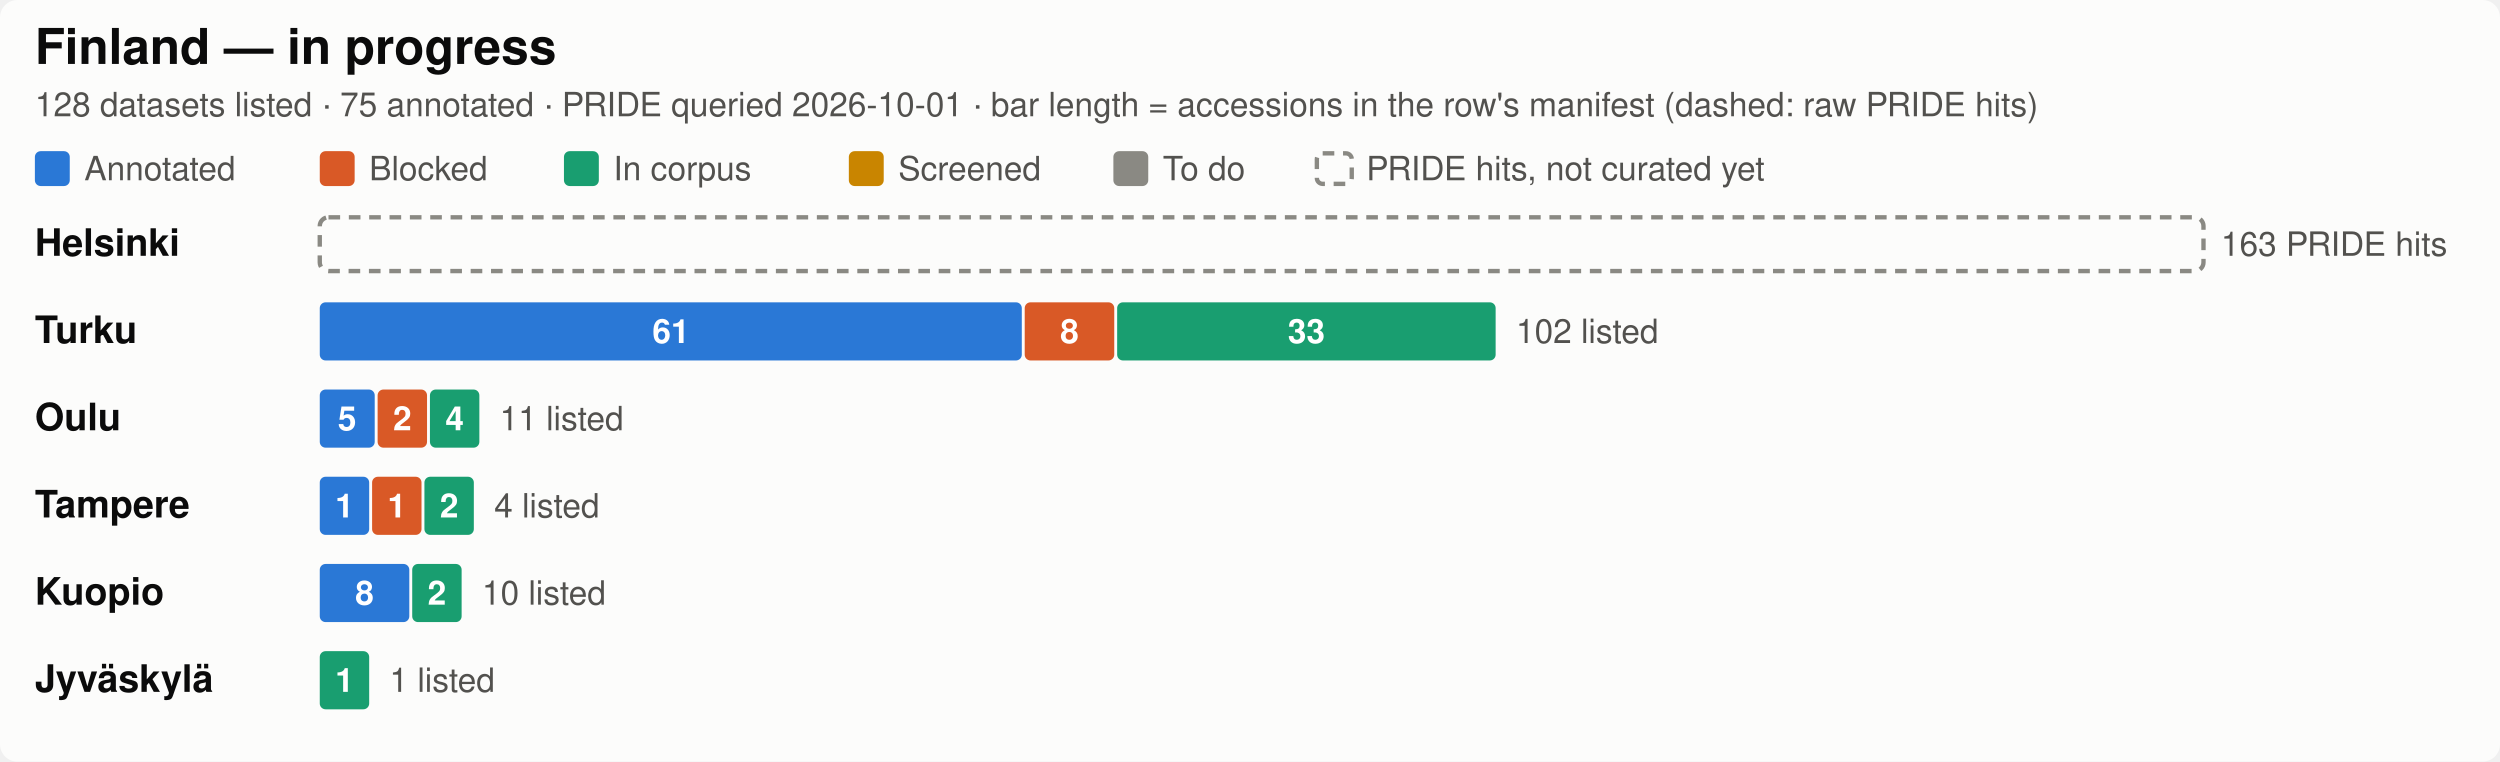
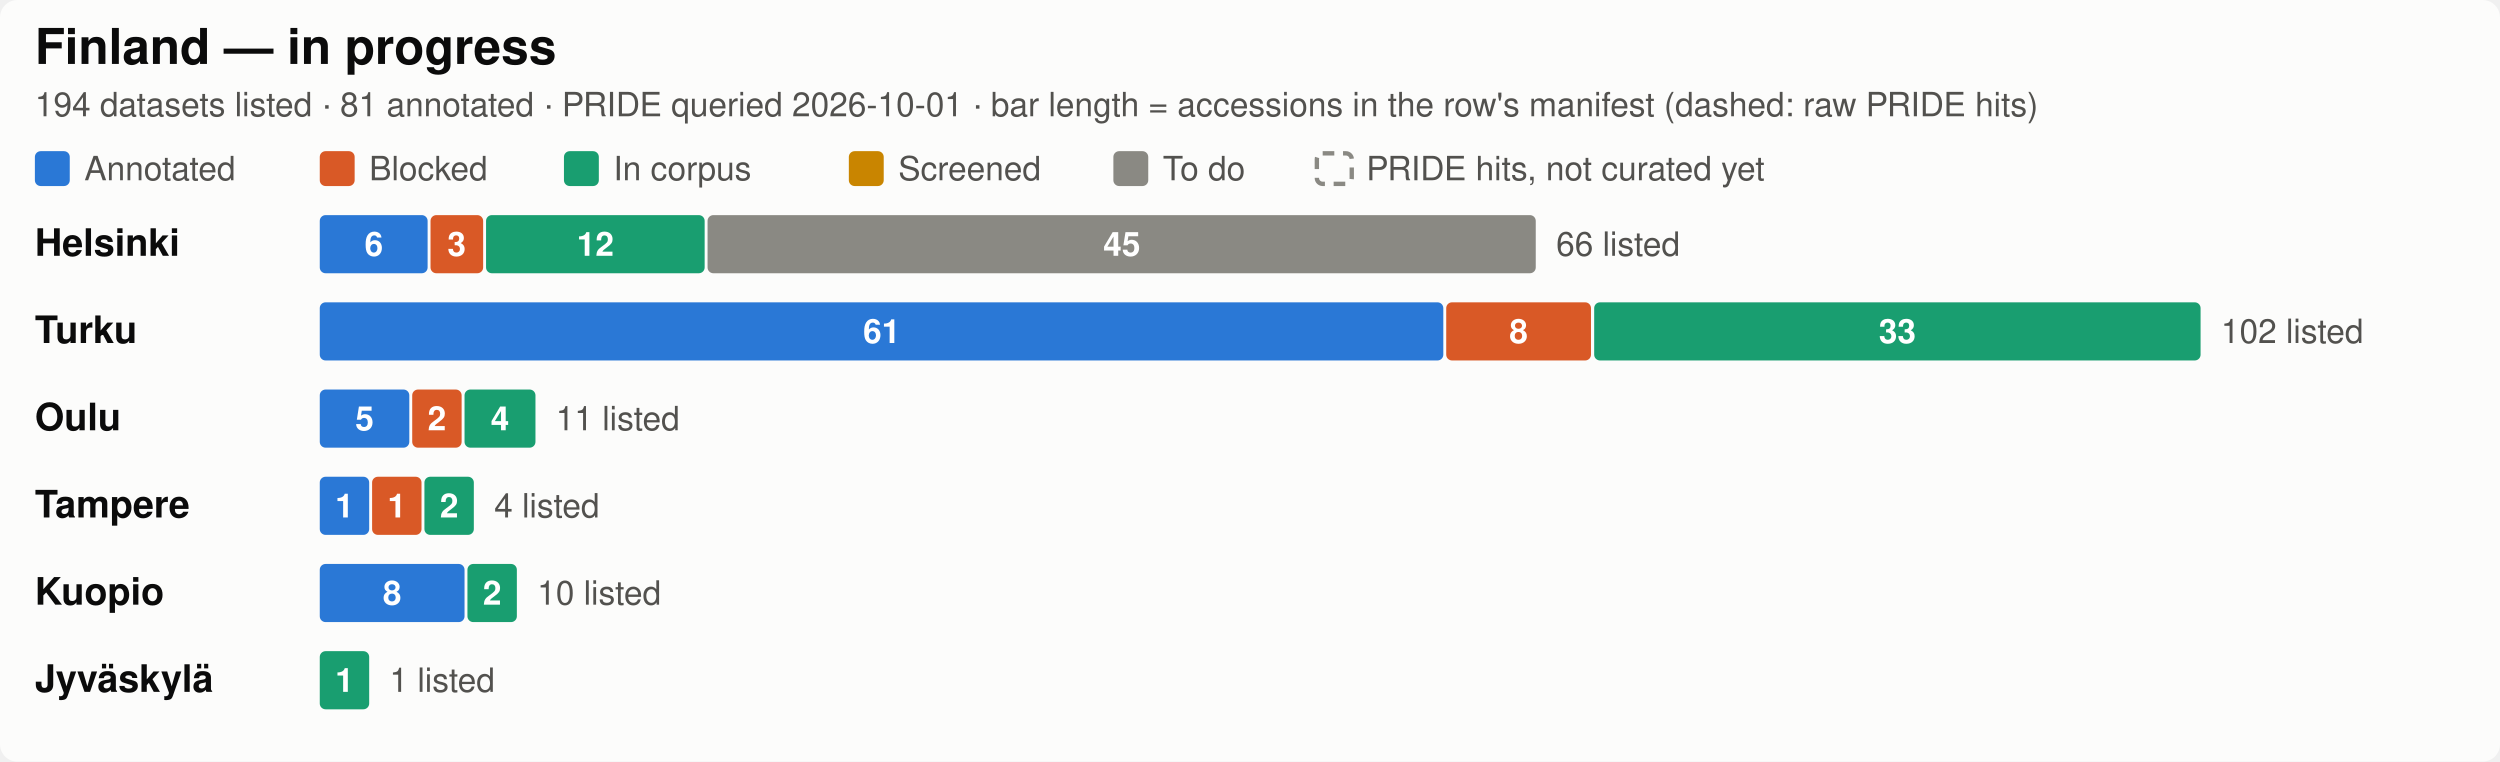
<svg xmlns="http://www.w3.org/2000/svg" width="860" height="262" viewBox="0 0 860 262" role="img" aria-label="Finland SDRF progress by city">
  <style>
  .bg { fill: #fcfcfb; }
  .title { fill: #0b0b0b; font-size: 17px; font-weight: 600; }
  .city { fill: #0b0b0b; font-size: 13px; font-weight: 600; }
  .sub, .legend, .total { fill: #52514e; font-size: 11.5px; }
  .seg { font-size: 11.5px; font-weight: 600; fill: #ffffff; font-variant-numeric: tabular-nums; }
  .uncurated { fill: none; stroke: #8a8983; stroke-width: 1.5; stroke-dasharray: 4 3; }
  text { font-family: -apple-system, "Segoe UI", Helvetica, Arial, sans-serif; }
  .c-annotated { fill: #2a78d6; }
  .c-blocked { fill: #d95926; }
  .c-in_corpus { fill: #199e70; }
  .c-screened { fill: #c98500; }
  .c-todo { fill: #8a8983; }

  @media (prefers-color-scheme: dark) {
    .bg { fill: #1a1a19; }
    .title, .city { fill: #ffffff; }
    .sub, .legend, .total { fill: #c3c2b7; }
    .uncurated { stroke: #8f8e86; }
    .c-annotated { fill: #3987e5; }
    .c-blocked { fill: #d95926; }
    .c-in_corpus { fill: #199e70; }
    .c-screened { fill: #c98500; }
    .c-todo { fill: #6b6a65; }
  }
</style>
  <rect class="bg" width="860" height="262" rx="6" />
  <text class="title" x="12" y="22">Finland — in progress</text>
-   <text class="sub" x="12" y="40">128 datasets listed · 75 annotated · PRIDE queried 2026-10-01 · bar length = accessions in the row's manifest (dashed: raw PRIDE hits)</text>
+   <text class="sub" x="12" y="40">194 datasets listed · 81 annotated · PRIDE queried 2026-10-01 · bar length = accessions in the row's manifest (dashed: raw PRIDE hits)</text>
  <rect class="c-annotated" fill="#2a78d6" x="12" y="52" width="12" height="12" rx="2" />
  <text class="legend" x="29" y="62">Annotated</text>
  <rect class="c-blocked" fill="#d95926" x="110" y="52" width="12" height="12" rx="2" />
  <text class="legend" x="127" y="62">Blocked</text>
  <rect class="c-in_corpus" fill="#199e70" x="194" y="52" width="12" height="12" rx="2" />
  <text class="legend" x="211" y="62">In corpus</text>
  <rect class="c-screened" fill="#c98500" x="292" y="52" width="12" height="12" rx="2" />
  <text class="legend" x="309" y="62">Screened</text>
  <rect class="c-todo" fill="#8a8983" x="383" y="52" width="12" height="12" rx="2" />
  <text class="legend" x="400" y="62">To do</text>
  <rect class="uncurated" fill="none" stroke="#8a8983" x="453" y="52.75" width="12" height="10.5" rx="2" />
  <text class="legend" x="470" y="62">PRIDE hits, not curated yet</text>
  <text class="city" x="12" y="88.0">Helsinki</text>
-   <rect class="uncurated" fill="none" stroke="#8a8983" x="110" y="74.75" width="648.0" height="18.5" rx="3" />
-   <text class="total" x="764.0" y="88.0">163 PRIDE hits</text>
+   <rect class="c-annotated" fill="#2a78d6" x="110.0" y="74" width="37.1" height="20" rx="2" />
+   <text class="seg" x="128.6" y="88.0" text-anchor="middle">6</text>
+   <rect class="c-blocked" fill="#d95926" x="148.1" y="74" width="18.1" height="20" rx="2" />
+   <text class="seg" x="157.1" y="88.0" text-anchor="middle">3</text>
+   <rect class="c-in_corpus" fill="#199e70" x="167.2" y="74" width="75.2" height="20" rx="2" />
+   <text class="seg" x="204.8" y="88.0" text-anchor="middle">12</text>
+   <rect class="c-todo" fill="#8a8983" x="243.4" y="74" width="284.9" height="20" rx="2" />
+   <text class="seg" x="385.9" y="88.0" text-anchor="middle">45</text>
+   <text class="total" x="535.3" y="88.0">66 listed</text>
  <text class="city" x="12" y="118.0">Turku</text>
-   <rect class="c-annotated" fill="#2a78d6" x="110.0" y="104" width="241.5" height="20" rx="2" />
-   <text class="seg" x="230.8" y="118.0" text-anchor="middle">61</text>
-   <rect class="c-blocked" fill="#d95926" x="352.5" y="104" width="30.8" height="20" rx="2" />
-   <text class="seg" x="367.9" y="118.0" text-anchor="middle">8</text>
-   <rect class="c-in_corpus" fill="#199e70" x="384.3" y="104" width="130.2" height="20" rx="2" />
-   <text class="seg" x="449.4" y="118.0" text-anchor="middle">33</text>
-   <text class="total" x="521.5" y="118.0">102 listed</text>
+   <rect class="c-annotated" fill="#2a78d6" x="110.0" y="104" width="386.5" height="20" rx="2" />
+   <text class="seg" x="303.3" y="118.0" text-anchor="middle">61</text>
+   <rect class="c-blocked" fill="#d95926" x="497.5" y="104" width="49.8" height="20" rx="2" />
+   <text class="seg" x="522.4" y="118.0" text-anchor="middle">8</text>
+   <rect class="c-in_corpus" fill="#199e70" x="548.4" y="104" width="208.6" height="20" rx="2" />
+   <text class="seg" x="652.7" y="118.0" text-anchor="middle">33</text>
+   <text class="total" x="764.0" y="118.0">102 listed</text>
  <text class="city" x="12" y="148.0">Oulu</text>
-   <rect class="c-annotated" fill="#2a78d6" x="110.0" y="134" width="18.9" height="20" rx="2" />
-   <text class="seg" x="119.4" y="148.0" text-anchor="middle">5</text>
-   <rect class="c-blocked" fill="#d95926" x="129.9" y="134" width="17.0" height="20" rx="2" />
-   <text class="seg" x="138.4" y="148.0" text-anchor="middle">2</text>
-   <rect class="c-in_corpus" fill="#199e70" x="147.9" y="134" width="17.0" height="20" rx="2" />
-   <text class="seg" x="156.4" y="148.0" text-anchor="middle">4</text>
-   <text class="total" x="171.9" y="148.0">11 listed</text>
+   <rect class="c-annotated" fill="#2a78d6" x="110.0" y="134" width="30.8" height="20" rx="2" />
+   <text class="seg" x="125.4" y="148.0" text-anchor="middle">5</text>
+   <rect class="c-blocked" fill="#d95926" x="141.8" y="134" width="17.0" height="20" rx="2" />
+   <text class="seg" x="150.3" y="148.0" text-anchor="middle">2</text>
+   <rect class="c-in_corpus" fill="#199e70" x="159.8" y="134" width="24.4" height="20" rx="2" />
+   <text class="seg" x="172.0" y="148.0" text-anchor="middle">4</text>
+   <text class="total" x="191.2" y="148.0">11 listed</text>
  <text class="city" x="12" y="178.0">Tampere</text>
  <rect class="c-annotated" fill="#2a78d6" x="110.0" y="164" width="17.0" height="20" rx="2" />
  <text class="seg" x="118.5" y="178.0" text-anchor="middle">1</text>
  <rect class="c-blocked" fill="#d95926" x="128.0" y="164" width="17.0" height="20" rx="2" />
  <text class="seg" x="136.5" y="178.0" text-anchor="middle">1</text>
  <rect class="c-in_corpus" fill="#199e70" x="146.0" y="164" width="17.0" height="20" rx="2" />
  <text class="seg" x="154.5" y="178.0" text-anchor="middle">2</text>
  <text class="total" x="170.0" y="178.0">4 listed</text>
  <text class="city" x="12" y="208.0">Kuopio</text>
-   <rect class="c-annotated" fill="#2a78d6" x="110.0" y="194" width="30.8" height="20" rx="2" />
-   <text class="seg" x="125.4" y="208.0" text-anchor="middle">8</text>
-   <rect class="c-in_corpus" fill="#199e70" x="141.8" y="194" width="17.0" height="20" rx="2" />
-   <text class="seg" x="150.3" y="208.0" text-anchor="middle">2</text>
-   <text class="total" x="165.8" y="208.0">10 listed</text>
+   <rect class="c-annotated" fill="#2a78d6" x="110.0" y="194" width="49.8" height="20" rx="2" />
+   <text class="seg" x="134.9" y="208.0" text-anchor="middle">8</text>
+   <rect class="c-in_corpus" fill="#199e70" x="160.8" y="194" width="17.0" height="20" rx="2" />
+   <text class="seg" x="169.3" y="208.0" text-anchor="middle">2</text>
+   <text class="total" x="184.8" y="208.0">10 listed</text>
  <text class="city" x="12" y="238.0">Jyväskylä</text>
  <rect class="c-in_corpus" fill="#199e70" x="110.0" y="224" width="17.0" height="20" rx="2" />
  <text class="seg" x="118.5" y="238.0" text-anchor="middle">1</text>
  <text class="total" x="134.0" y="238.0">1 listed</text>
</svg>
